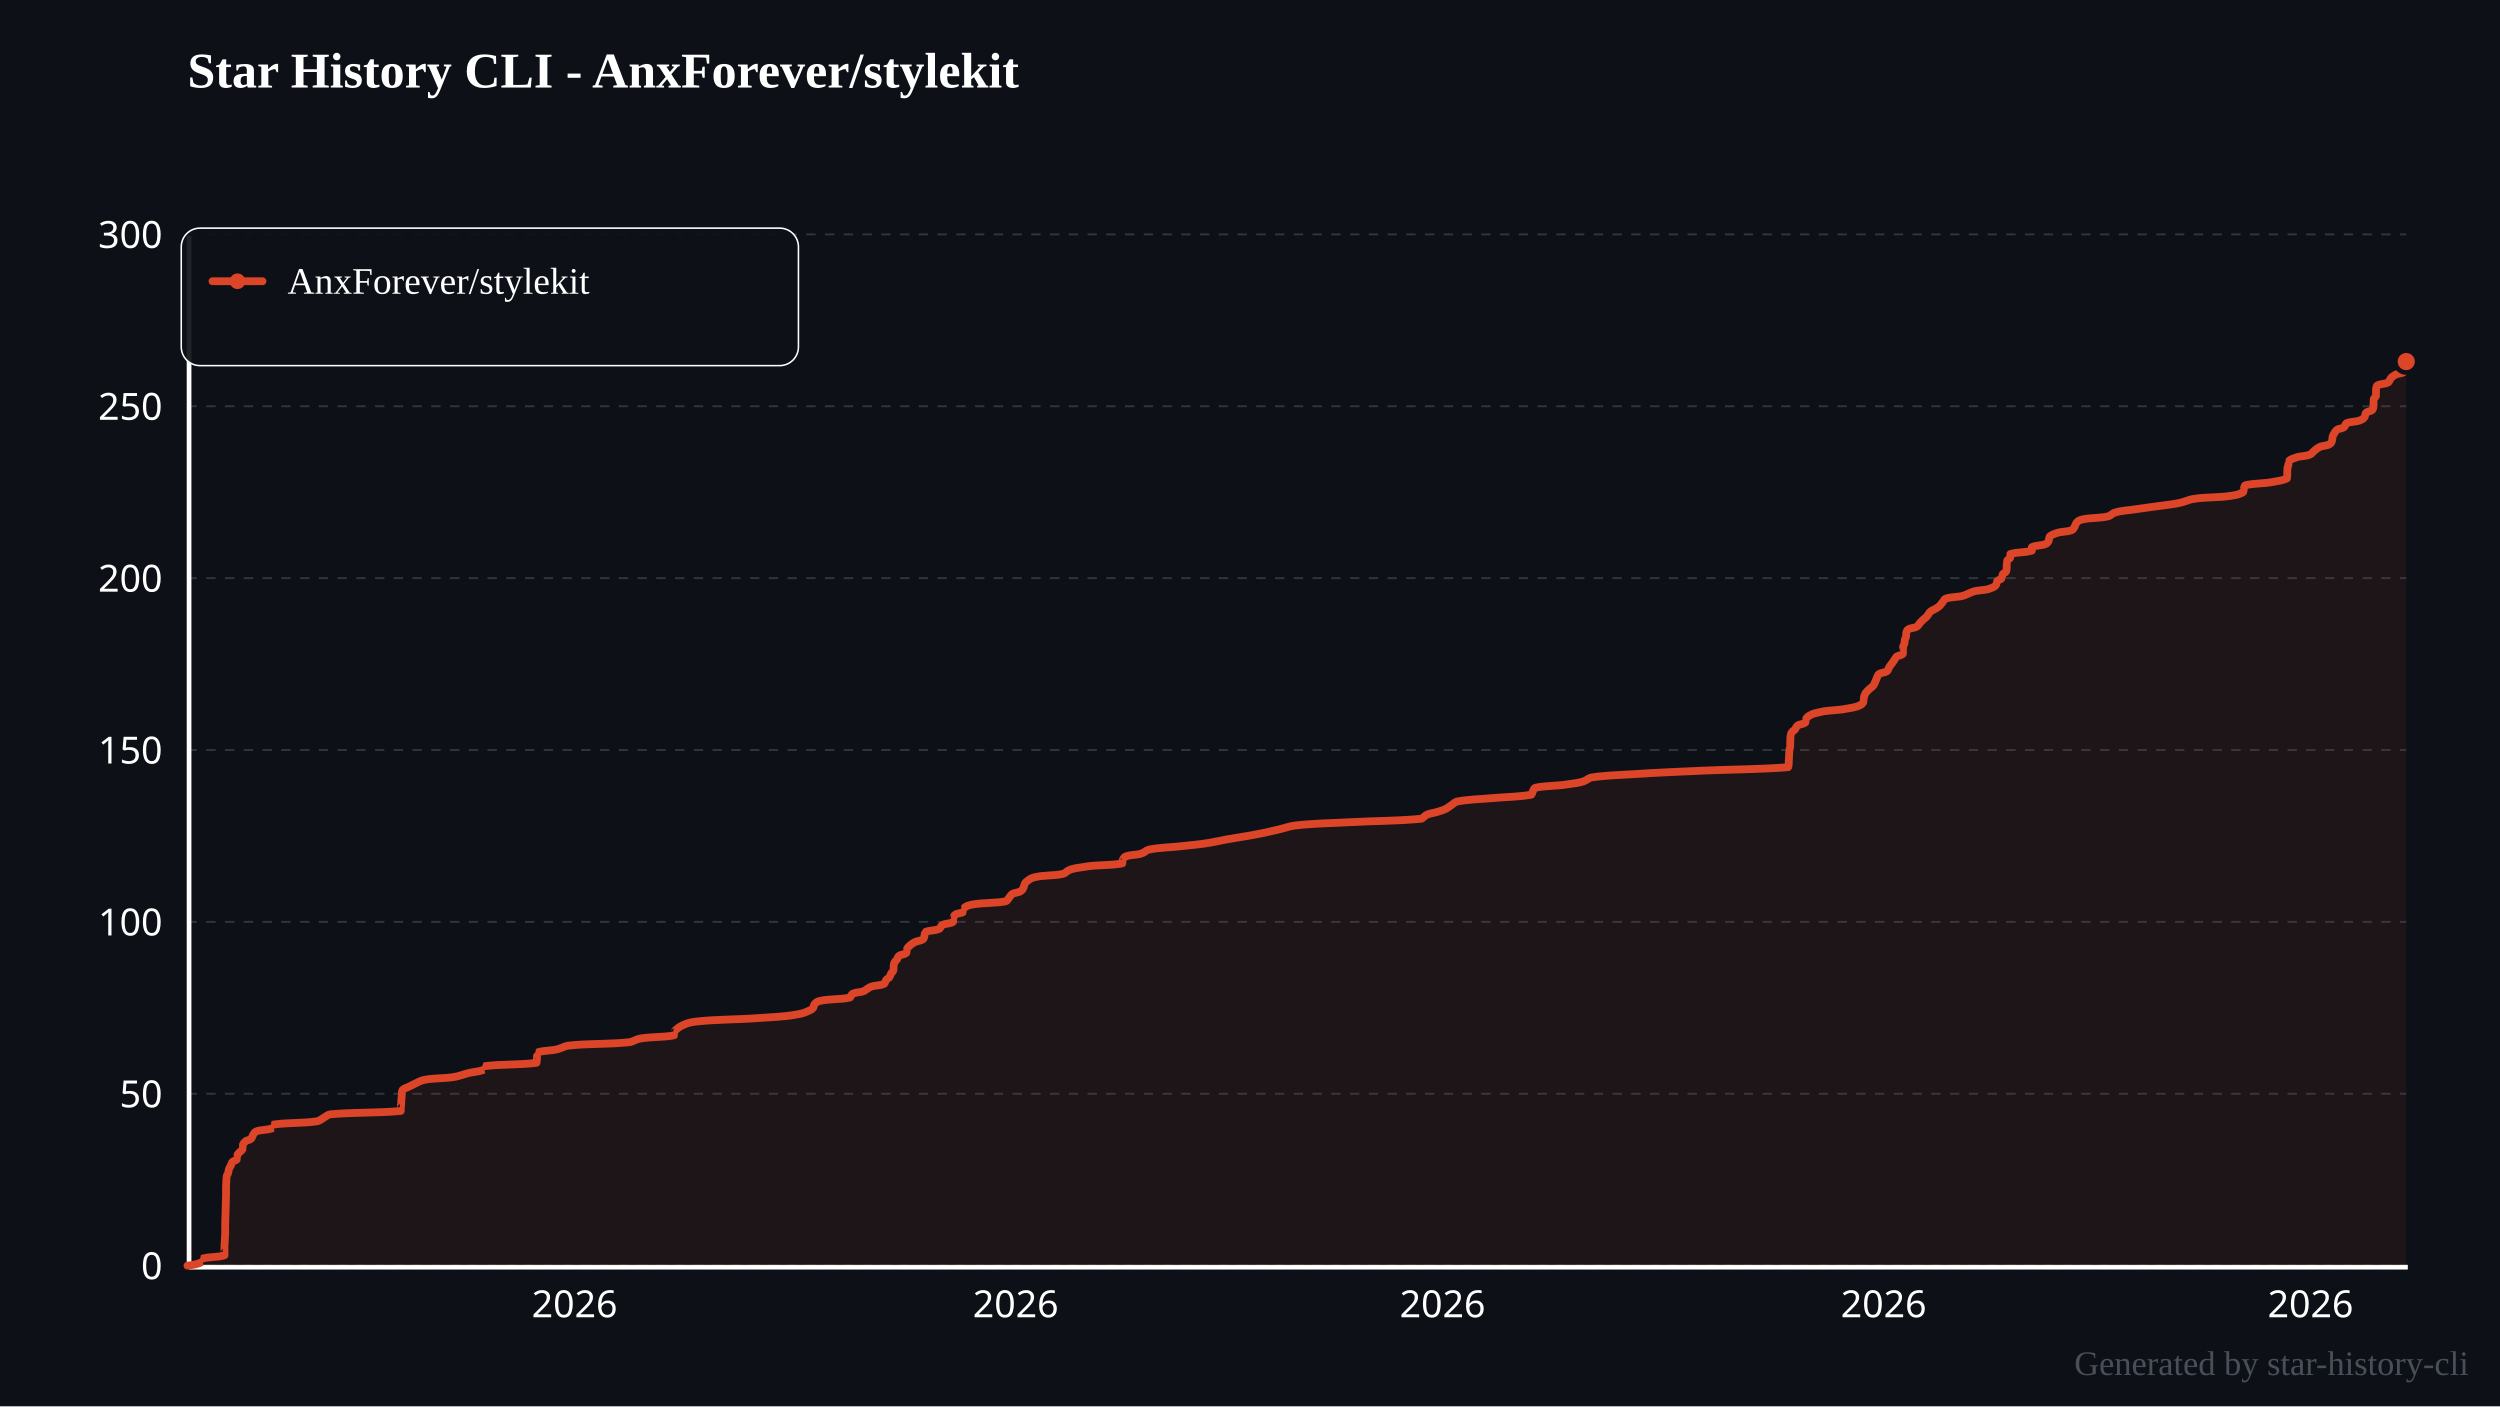
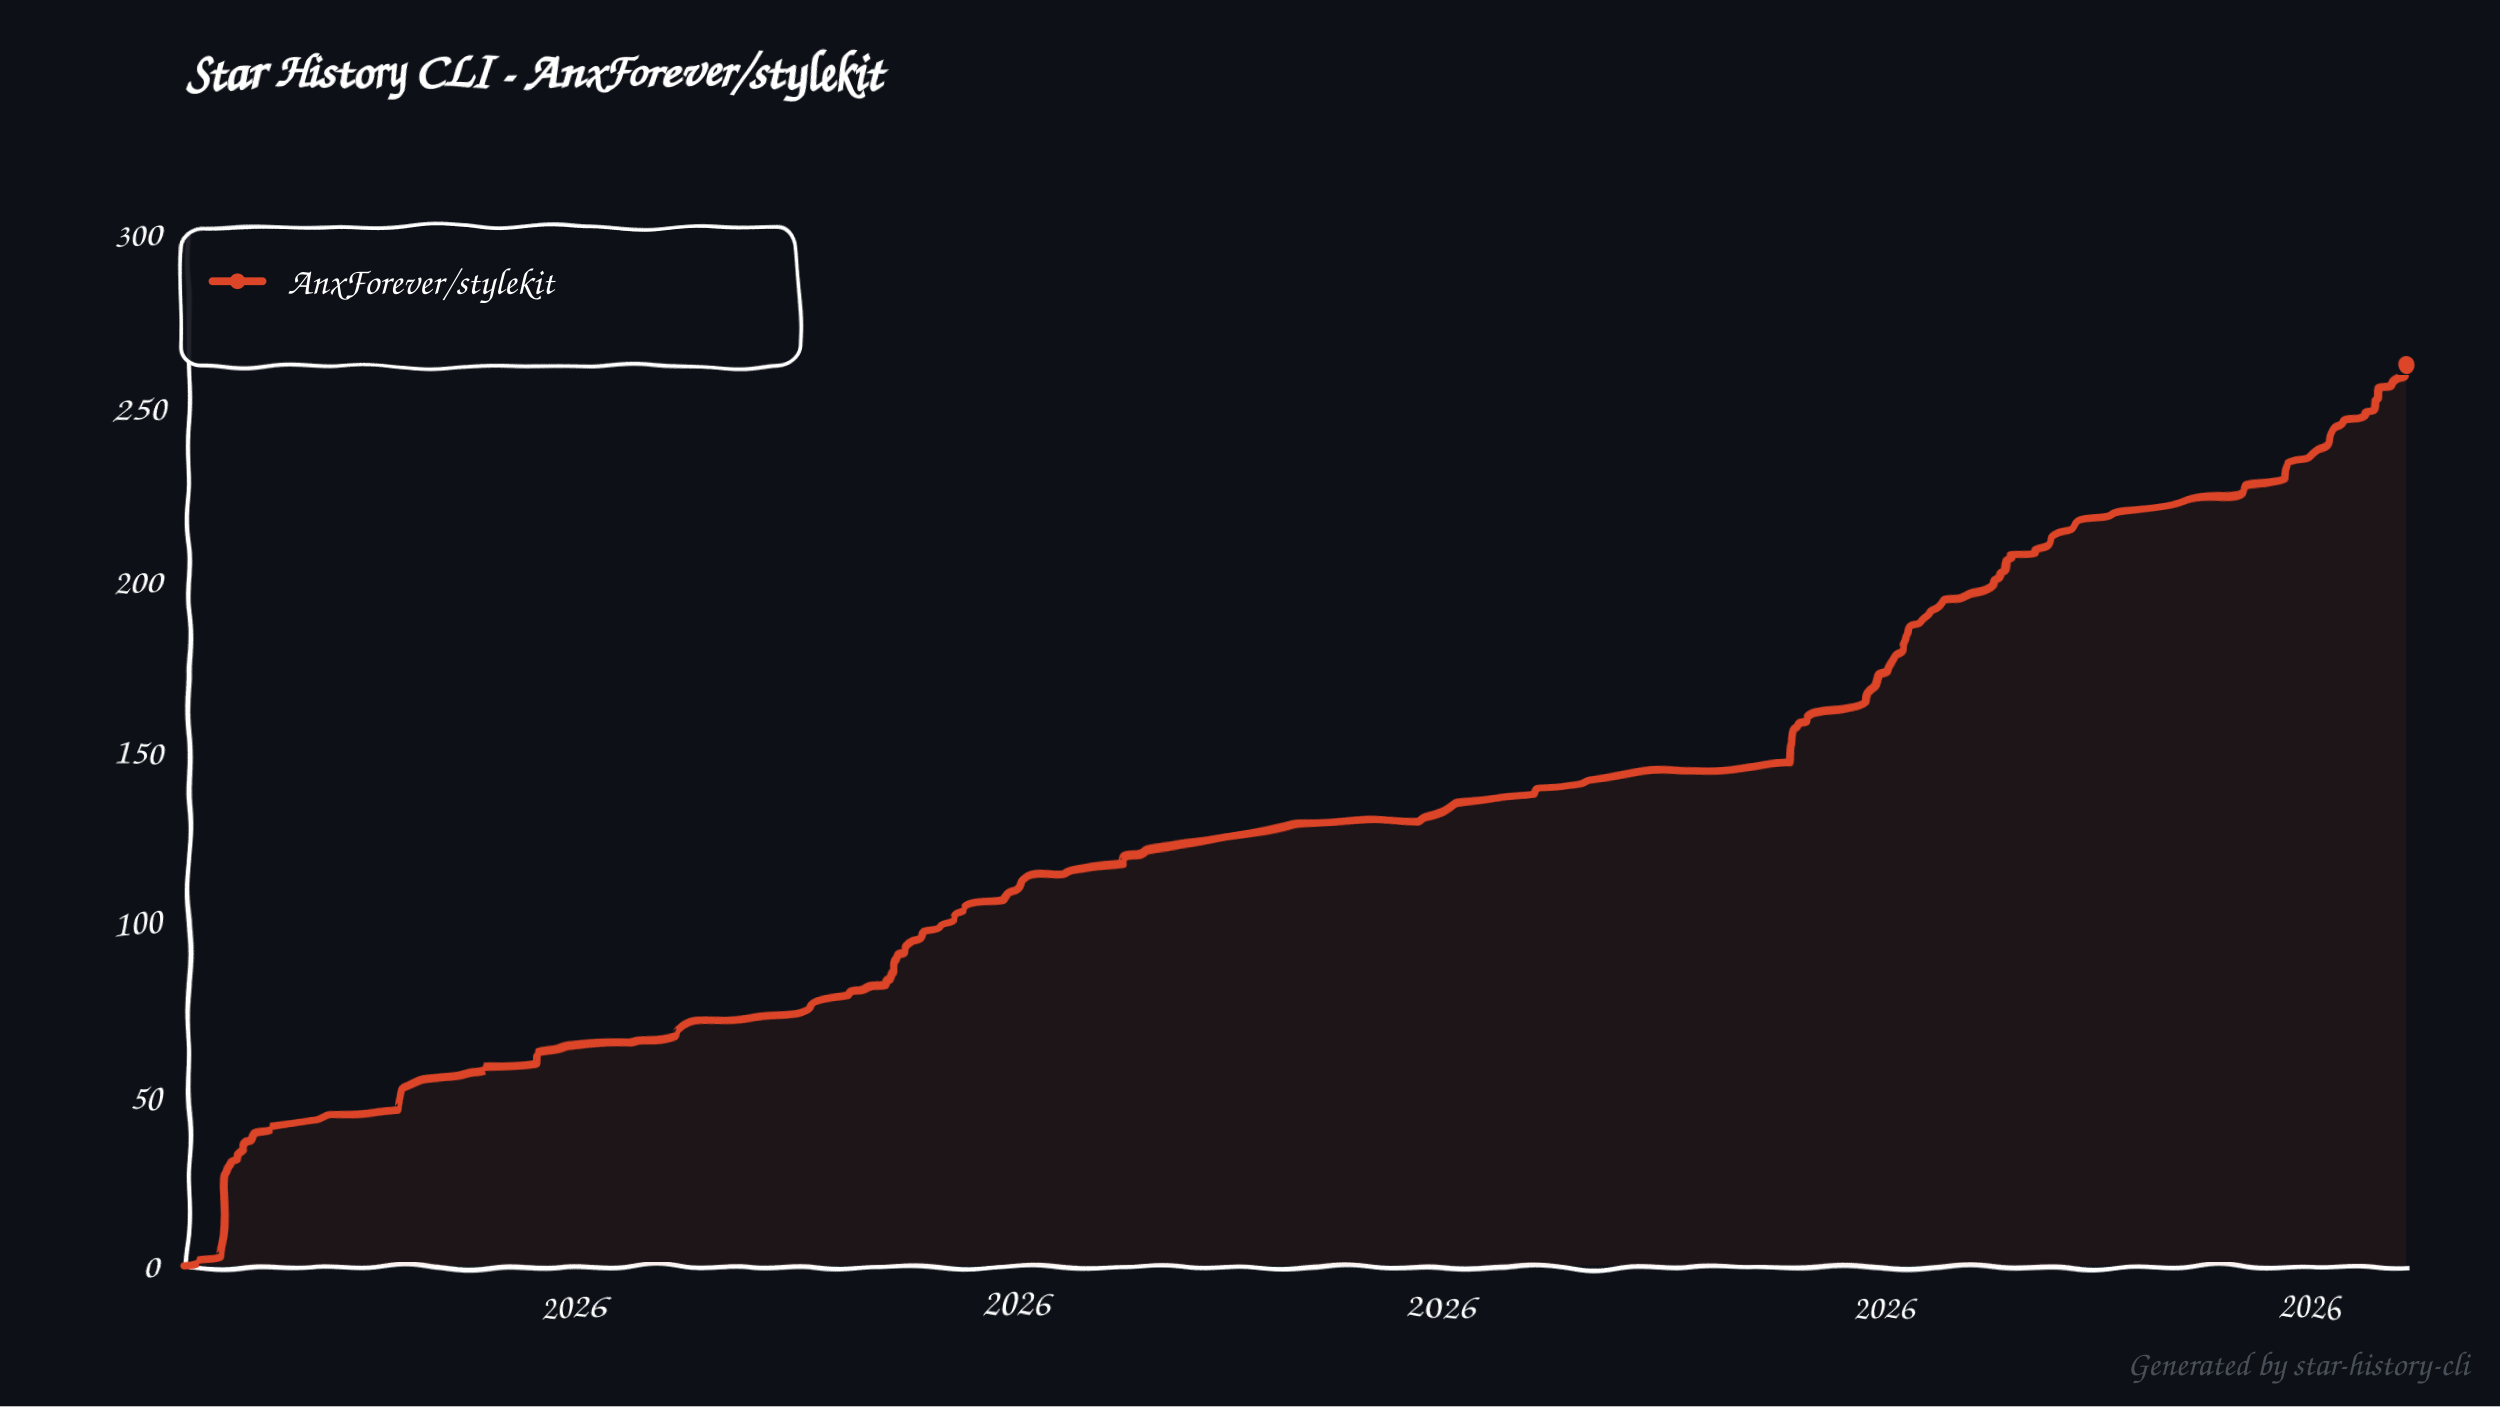
<svg xmlns="http://www.w3.org/2000/svg" width="800" height="450" viewBox="0 0 800 450">
  <path fill="#0d1117" d="M0 0h800v450H0z" />
-   <path stroke="#30363d" stroke-dasharray="3,3" stroke-width=".6" d="M60 405h710M60 350h710M60 295h710M60 240h710M60 185h710M60 130h710M60 75h710" />
-   <g fill="none" filter="none" font-family="sans-serif" font-size="10" text-anchor="middle">
-     <path stroke="#fff" stroke-width="1.5" d="M60.5 405.5h710" class="domain" />
+   <defs>
+     <filter id="xkcdify">
+       <feTurbulence baseFrequency=".05" result="noise" type="fractalNoise" />
+       <feDisplacementMap in="SourceGraphic" in2="noise" scale="5" xChannelSelector="R" yChannelSelector="G" />
+     </filter>
+     <style>text{font-family:"Comic Sans MS","Comic Sans",cursive,sans-serif}</style>
+   </defs>
+   <g fill="none" filter="url(#xkcdify)" font-family="sans-serif" font-size="10" text-anchor="middle" transform="translate(60 405)">
+     <path stroke="#fff" stroke-width="1.5" d="M.5.5h710" class="domain" />
    <g class="tick">
-       <text y="8" fill="#fff" dy=".71em" font-size="12" font-weight="500" transform="translate(183.865 405)">2026</text>
+       <text y="8" fill="#fff" dy=".71em" font-size="12" font-weight="500" transform="translate(123.865)">2026</text>
    </g>
    <g class="tick">
-       <text y="8" fill="#fff" dy=".71em" font-size="12" font-weight="500" transform="translate(325.015 405)">2026</text>
+       <text y="8" fill="#fff" dy=".71em" font-size="12" font-weight="500" transform="translate(265.015)">2026</text>
    </g>
    <g class="tick">
-       <text y="8" fill="#fff" dy=".71em" font-size="12" font-weight="500" transform="translate(461.612 405)">2026</text>
+       <text y="8" fill="#fff" dy=".71em" font-size="12" font-weight="500" transform="translate(401.612)">2026</text>
    </g>
    <g class="tick">
-       <text y="8" fill="#fff" dy=".71em" font-size="12" font-weight="500" transform="translate(602.763 405)">2026</text>
+       <text y="8" fill="#fff" dy=".71em" font-size="12" font-weight="500" transform="translate(542.763)">2026</text>
    </g>
    <g class="tick">
-       <text y="8" fill="#fff" dy=".71em" font-size="12" font-weight="500" transform="translate(739.36 405)">2026</text>
+       <text y="8" fill="#fff" dy=".71em" font-size="12" font-weight="500" transform="translate(679.36)">2026</text>
    </g>
  </g>
-   <g fill="none" filter="none" font-family="sans-serif" font-size="10" text-anchor="end">
-     <path stroke="#fff" stroke-width="1.5" d="M60.5 405.5v-330" class="domain" />
+   <g fill="none" filter="url(#xkcdify)" font-family="sans-serif" font-size="10" text-anchor="end" transform="translate(60 75)">
+     <path stroke="#fff" stroke-width="1.5" d="M.5 330.5V.5" class="domain" />
    <g class="tick">
-       <text x="-8" fill="#fff" dy=".32em" font-size="12" font-weight="500" transform="translate(60 405.5)">0</text>
+       <text x="-8" fill="#fff" dy=".32em" font-size="12" font-weight="500" transform="translate(0 330.5)">0</text>
    </g>
    <g class="tick">
-       <text x="-8" fill="#fff" dy=".32em" font-size="12" font-weight="500" transform="translate(60 350.5)">50</text>
+       <text x="-8" fill="#fff" dy=".32em" font-size="12" font-weight="500" transform="translate(0 275.5)">50</text>
    </g>
    <g class="tick">
-       <text x="-8" fill="#fff" dy=".32em" font-size="12" font-weight="500" transform="translate(60 295.5)">100</text>
+       <text x="-8" fill="#fff" dy=".32em" font-size="12" font-weight="500" transform="translate(0 220.5)">100</text>
    </g>
    <g class="tick">
-       <text x="-8" fill="#fff" dy=".32em" font-size="12" font-weight="500" transform="translate(60 240.5)">150</text>
+       <text x="-8" fill="#fff" dy=".32em" font-size="12" font-weight="500" transform="translate(0 165.5)">150</text>
    </g>
    <g class="tick">
-       <text x="-8" fill="#fff" dy=".32em" font-size="12" font-weight="500" transform="translate(60 185.5)">200</text>
+       <text x="-8" fill="#fff" dy=".32em" font-size="12" font-weight="500" transform="translate(0 110.5)">200</text>
    </g>
    <g class="tick">
-       <text x="-8" fill="#fff" dy=".32em" font-size="12" font-weight="500" transform="translate(60 130.5)">250</text>
+       <text x="-8" fill="#fff" dy=".32em" font-size="12" font-weight="500" transform="translate(0 55.5)">250</text>
    </g>
    <g class="tick">
-       <text x="-8" fill="#fff" dy=".32em" font-size="12" font-weight="500" transform="translate(60 75.5)">300</text>
+       <text x="-8" fill="#fff" dy=".32em" font-size="12" font-weight="500" transform="translate(0 .5)">300</text>
    </g>
  </g>
  <g transform="translate(60 75)">
    <path fill="#dd4528" fill-opacity=".08" d="m0 330 4.553-1.1.082-1.1 7.19-1.1.008-1.1v-1.1l.004-1.1.097-1.1.038-1.1.08-1.1.008-1.1.001-1.1.013-1.1.018-1.1.013-1.1.074-1.1.004-1.1.041-1.1.03-1.1.012-1.1.058-1.1.002-1.1v-1.1l.004-1.1.062-1.1.044-1.1.099-1.1.48-1.1.229-1.1.567-1.1.415-1.1 1.641-1.1.036-1.1.788-1.1.983-1.1.007-1.1.698-1.1 2.062-1.1.508-1.1.956-1.1 5.352-1.1.013-1.1 14.262-1.1 2.03-1.1 2.025-1.1 22.655-1.1.016-1.1.125-1.1.023-1.1.119-1.1.06-1.1.138-1.1 1.994-1.1 2.22-1.1 2.642-1.1 10.428-1.1 3.808-1.1 5.007-1.1.055-1.1 16.785-1.1.149-1.1.033-1.1.066-1.1 6.686-1.1 3.278-1.1 19.543-1.1 3.152-1.1 11.149-1.1.082-1.1 1.013-1.1 1.813-1.1 4.168-1.1 19.558-1.1 12.266-1.1 3.857-1.1 1.764-1.1.34-1.1 1.77-1.1 9.656-1.1.673-1.1 4.02-1.1 1.685-1.1 4.58-1.1.525-1.1 1.181-1.1.503-1.1.753-1.1.026-1.1.19-1.1.838-1.1.577-1.1 2.493-1.1.149-1.1.846-1.1 1.491-1.1 2.9-1.1.408-1.1.148-1.1 4.631-1.1.79-1.1 3.605-1.1.037-1.1.48-1.1 2.876-1.1.04-1.1 2.457-1.1 10.989-1.1.997-1.1.876-1.1 2.95-1.1.81-1.1.348-1.1 1.028-1.1 2.246-1.1 9.162-1.1 1.65-1.1 4.969-1.1 12.197-1.1.128-1.1.923-1.1 5.43-1.1 1.959-1.1 10.293-1.1 9.14-1.1 5.598-1.1 6.634-1.1 5.767-1.1 4.755-1.1 4.38-1.1 17.96-1.1 22.676-1.1 1.493-1.1 3.72-1.1 2.91-1.1 1.617-1.1 1.727-1.1 11.288-1.1 12.498-1.1.49-1.1.703-1.1 10.265-1.1 5.57-1.1 2.178-1.1 14.063-1.1L485 171.6l27.194-1.1.197-1.1.026-1.1.076-1.1.04-1.1.094-1.1.237-1.1.008-1.1.029-1.1.067-1.1.31-1.1 1.135-1.1.674-1.1 2.628-1.1.202-1.1 1.105-1.1 3.285-1.1 8.465-1.1 4.384-1.1 1.167-1.1.072-1.1.29-1.1.726-1.1 1.145-1.1 1.1-1.1.502-1.1.44-1.1.565-1.1 2.797-1.1.515-1.1.8-1.1.782-1.1.696-1.1 2.174-1.1.008-1.1.047-1.1.432-1.1.124-1.1.402-1.1.049-1.1.514-1.1 3.045-1.1.875-1.1 1.102-1.1 1.204-1.1.732-1.1 1.743-1.1 1.55-1.1.89-1.1.885-1.1 6.102-1.1 2.562-1.1 5.699-1.1 1.836-1.1.29-1.1 1.531-1.1.275-1.1 1.154-1.1.158-1.1.024-1.1.096-1.1 1.05-1.1.003-1.1 6.888-1.1v-1.1l4.553-1.1.886-1.1.144-1.1 2.054-1.1 5.227-1.1.846-1.1.485-1.1 1.651-1.1 8.675-1.1 1.85-1.1 6.57-1.1 7.89-1.1 6.98-1.1 3.664-1.1 12.622-1.1 3.528-1.1.203-1.1.432-1.1 8.952-1.1 4.4-1.1.097-1.1.024-1.1.047-1.1.31-1.1.059-1.1 2.116-1.1 4.862-1.1 1.192-1.1 1.465-1.1 3.564-1.1.723-1.1.143-1.1.473-1.1.755-1.1 2.55-1.1.576-1.1 4.702-1.1 1.287-1.1.283-1.1 2.178-1.1.288-1.1.036-1.1.027-1.1.742-1.1.006-1.1.016-1.1.355-1.1 3.639-1.1.625-1.1 1.282-1.1 3.08-1.1.069-1.1.005-1.1.616-1.1V330z" />
-     <path fill="none" stroke="#dd4528" stroke-linecap="round" stroke-linejoin="round" stroke-width="2.5" d="M0 330c1.518-.183 3.035-.367 4.553-1.1.027-.013.055-1.092.082-1.1 2.396-.733 4.793-.367 7.19-1.1q.003-.001.008-1.1l.001-1.1.003-1.1c.032-.733.064-.367.097-1.1.012-.289.025-.795.038-1.1.026-.638.053-.367.079-1.1.003-.081.006-.367.009-1.1l.001-1.1c.005-.733.009-.775.013-1.1.006-.445.012-.676.018-1.1.004-.332.009-.964.013-1.1.025-.733.05-.367.074-1.1l.004-1.1c.013-.733.027-.662.041-1.1.01-.327.021-.367.031-1.1.004-.259.007-.963.011-1.1.019-.733.039-.367.058-1.1l.002-1.1v-1.1c.001-.733.002-1.05.004-1.1.021-.733.041-.641.062-1.1.015-.321.029-.796.044-1.1.033-.687.066-.949.099-1.1.16-.733.321-.456.481-1.1.076-.305.152-.806.228-1.1.189-.733.378-.656.567-1.1.138-.325.276-.915.415-1.1.547-.733 1.094-.367 1.641-1.1.012-.016.024-1.067.036-1.1.263-.733.525-.766.788-1.1.328-.417.655-.367.983-1.1.002-.006.005-1.092.007-1.1.233-.733.465-.852.698-1.1.687-.733 1.375-.367 2.062-1.1.17-.18.339-.793.508-1.1.319-.578.637-.969.956-1.1 1.784-.733 3.568-.367 5.352-1.1.005-.002.009-1.099.013-1.1 4.754-.733 9.508-.367 14.262-1.1.677-.104 1.354-.733 2.031-1.1.675-.366 1.35-1.034 2.024-1.1 7.552-.733 15.104-.367 22.655-1.1.006-.001.011-1.006.016-1.1.042-.733.084-.367.125-1.1.008-.136.016-.956.023-1.1.04-.733.079-.499.119-1.1.02-.306.04-.796.06-1.1.046-.696.092-1.049.138-1.1.664-.733 1.329-.751 1.994-1.1.74-.389 1.48-.76 2.22-1.1.881-.404 1.761-.914 2.642-1.1 3.476-.733 6.952-.367 10.428-1.1 1.27-.268 2.539-.771 3.808-1.1 1.669-.432 3.338-.367 5.007-1.1.018-.008.037-1.098.055-1.1 5.595-.733 11.19-.367 16.785-1.1.05-.007.099-.367.149-1.1.011-.164.022-.794.033-1.1.022-.605.044-1.093.066-1.1 2.229-.733 4.458-.478 6.686-1.1 1.093-.305 2.186-.977 3.278-1.1 6.515-.733 13.029-.367 19.543-1.1 1.051-.118 2.101-.893 3.152-1.1 3.716-.733 7.432-.367 11.149-1.1.027-.005.054-1.041.082-1.1.337-.733.675-.791 1.013-1.1.604-.553 1.209-.796 1.813-1.1 1.39-.698 2.779-.944 4.168-1.1 6.519-.733 13.039-.599 19.558-1.1 4.088-.314 8.177-.367 12.266-1.1 1.286-.231 2.571-.435 3.857-1.1.588-.304 1.176-.367 1.764-1.1.114-.142.227-.959.341-1.1.59-.733 1.179-.966 1.769-1.1 3.218-.733 6.437-.367 9.656-1.1.224-.051.449-.977.673-1.1 1.34-.733 2.68-.375 4.02-1.1.562-.304 1.123-.83 1.685-1.1 1.527-.733 3.054-.367 4.581-1.1.175-.084.349-.796.524-1.1.394-.685.787-.387 1.181-1.1.168-.304.336-.782.503-1.1.251-.476.502-.367.753-1.1.009-.026.017-.997.026-1.1.063-.733.126-.935.19-1.1.279-.733.559-.634.838-1.1.193-.32.385-.93.577-1.1.831-.733 1.662-.367 2.493-1.1.05-.044.099-.971.149-1.1.282-.733.564-.791.846-1.1.497-.545.994-.794 1.491-1.1.967-.595 1.933-.367 2.9-1.1.136-.103.272-.367.408-1.1.049-.267.099-1.076.148-1.1 1.544-.733 3.088-.367 4.631-1.1.264-.125.527-.939.791-1.1 1.201-.733 2.402-.367 3.604-1.1.012-.008.025-1.042.037-1.1.16-.733.32-.978.479-1.1.959-.733 1.918-.367 2.877-1.1.014-.01.027-1.088.04-1.1.819-.733 1.638-.936 2.457-1.1 3.663-.733 7.326-.367 10.989-1.1.332-.067.665-.706.997-1.1.292-.346.584-.882.876-1.1.984-.733 1.967-.367 2.951-1.1.269-.201.539-.395.808-1.1.117-.304.233-.851.349-1.1.343-.733.685-.796 1.028-1.1.749-.665 1.497-.92 2.246-1.1 3.054-.733 6.108-.367 9.162-1.1.55-.132 1.1-.857 1.649-1.1 1.657-.733 3.313-.801 4.97-1.1 4.066-.733 8.132-.367 12.197-1.1.043-.008.086-.998.128-1.1.308-.733.616-.975.923-1.1 1.81-.733 3.62-.367 5.429-1.1.653-.265 1.307-.96 1.96-1.1 3.431-.733 6.862-.709 10.293-1.1 3.046-.347 6.093-.59 9.139-1.1 1.867-.313 3.733-.76 5.599-1.1 2.212-.403 4.423-.704 6.634-1.1 1.922-.344 3.845-.691 5.767-1.1 1.585-.338 3.17-.717 4.755-1.1 1.46-.353 2.92-.921 4.38-1.1 5.987-.733 11.974-.767 17.961-1.1 7.558-.42 15.116-.367 22.675-1.1.498-.048.995-.806 1.493-1.1 1.24-.733 2.48-.676 3.719-1.1.971-.332 1.941-.544 2.912-1.1.538-.308 1.077-.745 1.616-1.1.575-.38 1.151-.988 1.727-1.1 3.763-.733 7.525-.75 11.288-1.1 4.166-.387 8.332-.367 12.498-1.1.163-.029.327-.779.491-1.1.234-.46.468-1.05.702-1.1 3.422-.733 6.844-.533 10.265-1.1 1.857-.308 3.714-.367 5.571-1.1.726-.287 1.451-.986 2.177-1.1 4.688-.733 9.376-.784 14.063-1.1 7.235-.488 14.47-.766 21.705-1.1 9.065-.418 18.13-.367 27.194-1.1.066-.005.131-.367.197-1.1.008-.098.017-.848.026-1.1.025-.733.051-.518.076-1.1.014-.307.027-.796.04-1.1.032-.709.063-.809.094-1.1.079-.733.158-.367.237-1.1.003-.023.005-.913.008-1.1.009-.733.019-.796.029-1.1.022-.701.045-.941.067-1.1.103-.733.207-.9.31-1.1.378-.733.756-.576 1.135-1.1.224-.311.449-.912.674-1.1.876-.733 1.752-.367 2.628-1.1.067-.056.135-.966.202-1.1.368-.733.737-.853 1.105-1.1 1.095-.733 2.19-.815 3.285-1.1 2.821-.733 5.643-.508 8.465-1.1 1.461-.306 2.923-.367 4.384-1.1.389-.195.778-.367 1.167-1.1.024-.045.048-.919.072-1.1.097-.733.194-.806.291-1.1.242-.733.483-.785.725-1.1.382-.496.763-.726 1.145-1.1.366-.36.733-.433 1.1-1.1.167-.304.335-.706.502-1.1.146-.345.293-.769.439-1.1.189-.426.378-.952.566-1.1.932-.733 1.865-.367 2.797-1.1.172-.135.344-.784.515-1.1.267-.49.533-.729.8-1.1.26-.363.521-.709.782-1.1.232-.347.464-.865.696-1.1.725-.733 1.449-.367 2.174-1.1.003-.003.005-.976.008-1.1.016-.733.031-1.02.047-1.1.144-.733.288-.367.432-1.1.041-.21.082-.874.124-1.1.134-.733.268-.367.402-1.1.016-.089.033-1.03.049-1.1.171-.733.343-.976.514-1.1 1.015-.733 2.03-.367 3.045-1.1.292-.211.583-.767.875-1.1.367-.42.734-.748 1.102-1.1.401-.384.803-.586 1.204-1.1.244-.312.488-.796.732-1.1.581-.723 1.162-.709 1.743-1.1.517-.348 1.033-.561 1.55-1.1.297-.31.594-.732.89-1.1.295-.366.59-.994.885-1.1 2.034-.733 4.068-.377 6.102-1.1.854-.304 1.708-.796 2.562-1.1 1.9-.676 3.799-.367 5.699-1.1.612-.236 1.224-.367 1.836-1.1.097-.116.194-.961.291-1.1.51-.733 1.02-.367 1.53-1.1.092-.131.183-.926.275-1.1.384-.733.769-.367 1.154-1.1.053-.101.106-.367.158-1.1.008-.108.016-.923.024-1.1.032-.733.064-1.033.096-1.1.35-.733.7-.367 1.049-1.1l.004-1.1c2.296-.733 4.592-.367 6.888-1.1v-1.1c1.518-.733 3.036-.367 4.553-1.1.296-.143.591-.367.886-1.1.048-.119.096-1.049.144-1.1.684-.733 1.369-.812 2.054-1.1 1.742-.733 3.485-.367 5.227-1.1.282-.119.564-.559.846-1.1.162-.31.323-.885.485-1.1.55-.733 1.101-.96 1.651-1.1 2.892-.733 5.783-.367 8.675-1.1.617-.156 1.233-.893 1.85-1.1 2.19-.733 4.38-.761 6.57-1.1 2.631-.407 5.261-.708 7.891-1.1 2.326-.347 4.653-.516 6.979-1.1 1.221-.307 2.442-.887 3.664-1.1 4.207-.733 8.415-.367 12.622-1.1 1.176-.205 2.352-.367 3.528-1.1.067-.042.135-.795.203-1.1.144-.649.288-1.065.432-1.1 2.984-.733 5.968-.479 8.952-1.1 1.467-.305 2.934-.367 4.4-1.1.032-.016.065-.367.097-1.1.008-.184.016-.794.024-1.1.016-.591.032-.989.047-1.1.104-.733.207-.367.311-1.1.019-.138.038-1.08.058-1.1.705-.733 1.411-.796 2.116-1.1 1.621-.698 3.242-.367 4.862-1.1.398-.18.795-.764 1.192-1.1.489-.413.977-.799 1.465-1.1 1.188-.733 2.376-.367 3.564-1.1.241-.149.482-.367.723-1.1.048-.145.096-.878.143-1.1.158-.733.315-.786.473-1.1.251-.502.503-.883.755-1.1.85-.733 1.7-.367 2.55-1.1.192-.166.384-1.01.576-1.1 1.567-.733 3.135-.367 4.702-1.1.429-.201.858-.367 1.287-1.1.095-.161.189-1.005.283-1.1.726-.733 1.452-.367 2.178-1.1.096-.097.192-.367.288-1.1.012-.093.024-.655.036-1.1.009-.325.018-1.074.027-1.1.247-.733.495-.367.742-1.1.002-.005.004-.852.006-1.1.005-.733.011-1.066.016-1.1.119-.733.237-1.028.355-1.1 1.213-.733 2.426-.367 3.639-1.1.208-.126.417-.795.625-1.1.428-.625.855-.796 1.282-1.1 1.027-.73 2.053-.367 3.08-1.1.023-.016.046-.367.069-1.1.002-.056.003-1.094.005-1.1.206-.733.411-.917.616-1.1" filter="none" />
-     <circle cx="710" cy="40.7" r="3.5" fill="#dd4528" stroke="#0d1117" stroke-width="1.5" filter="none" />
+     <path fill="none" stroke="#dd4528" stroke-linecap="round" stroke-linejoin="round" stroke-width="2.5" d="M0 330c1.518-.183 3.035-.367 4.553-1.1.027-.013.055-1.092.082-1.1 2.396-.733 4.793-.367 7.19-1.1q.003-.001.008-1.1l.001-1.1.003-1.1c.032-.733.064-.367.097-1.1.012-.289.025-.795.038-1.1.026-.638.053-.367.079-1.1.003-.081.006-.367.009-1.1l.001-1.1c.005-.733.009-.775.013-1.1.006-.445.012-.676.018-1.1.004-.332.009-.964.013-1.1.025-.733.05-.367.074-1.1l.004-1.1c.013-.733.027-.662.041-1.1.01-.327.021-.367.031-1.1.004-.259.007-.963.011-1.1.019-.733.039-.367.058-1.1l.002-1.1v-1.1c.001-.733.002-1.05.004-1.1.021-.733.041-.641.062-1.1.015-.321.029-.796.044-1.1.033-.687.066-.949.099-1.1.16-.733.321-.456.481-1.1.076-.305.152-.806.228-1.1.189-.733.378-.656.567-1.1.138-.325.276-.915.415-1.1.547-.733 1.094-.367 1.641-1.1.012-.016.024-1.067.036-1.1.263-.733.525-.766.788-1.1.328-.417.655-.367.983-1.1.002-.006.005-1.092.007-1.1.233-.733.465-.852.698-1.1.687-.733 1.375-.367 2.062-1.1.17-.18.339-.793.508-1.1.319-.578.637-.969.956-1.1 1.784-.733 3.568-.367 5.352-1.1.005-.002.009-1.099.013-1.1 4.754-.733 9.508-.367 14.262-1.1.677-.104 1.354-.733 2.031-1.1.675-.366 1.35-1.034 2.024-1.1 7.552-.733 15.104-.367 22.655-1.1.006-.001.011-1.006.016-1.1.042-.733.084-.367.125-1.1.008-.136.016-.956.023-1.1.04-.733.079-.499.119-1.1.02-.306.04-.796.06-1.1.046-.696.092-1.049.138-1.1.664-.733 1.329-.751 1.994-1.1.74-.389 1.48-.76 2.22-1.1.881-.404 1.761-.914 2.642-1.1 3.476-.733 6.952-.367 10.428-1.1 1.27-.268 2.539-.771 3.808-1.1 1.669-.432 3.338-.367 5.007-1.1.018-.008.037-1.098.055-1.1 5.595-.733 11.19-.367 16.785-1.1.05-.007.099-.367.149-1.1.011-.164.022-.794.033-1.1.022-.605.044-1.093.066-1.1 2.229-.733 4.458-.478 6.686-1.1 1.093-.305 2.186-.977 3.278-1.1 6.515-.733 13.029-.367 19.543-1.1 1.051-.118 2.101-.893 3.152-1.1 3.716-.733 7.432-.367 11.149-1.1.027-.005.054-1.041.082-1.1.337-.733.675-.791 1.013-1.1.604-.553 1.209-.796 1.813-1.1 1.39-.698 2.779-.944 4.168-1.1 6.519-.733 13.039-.599 19.558-1.1 4.088-.314 8.177-.367 12.266-1.1 1.286-.231 2.571-.435 3.857-1.1.588-.304 1.176-.367 1.764-1.1.114-.142.227-.959.341-1.1.59-.733 1.179-.966 1.769-1.1 3.218-.733 6.437-.367 9.656-1.1.224-.051.449-.977.673-1.1 1.34-.733 2.68-.375 4.02-1.1.562-.304 1.123-.83 1.685-1.1 1.527-.733 3.054-.367 4.581-1.1.175-.084.349-.796.524-1.1.394-.685.787-.387 1.181-1.1.168-.304.336-.782.503-1.1.251-.476.502-.367.753-1.1.009-.026.017-.997.026-1.1.063-.733.126-.935.19-1.1.279-.733.559-.634.838-1.1.193-.32.385-.93.577-1.1.831-.733 1.662-.367 2.493-1.1.05-.044.099-.971.149-1.1.282-.733.564-.791.846-1.1.497-.545.994-.794 1.491-1.1.967-.595 1.933-.367 2.9-1.1.136-.103.272-.367.408-1.1.049-.267.099-1.076.148-1.1 1.544-.733 3.088-.367 4.631-1.1.264-.125.527-.939.791-1.1 1.201-.733 2.402-.367 3.604-1.1.012-.008.025-1.042.037-1.1.16-.733.32-.978.479-1.1.959-.733 1.918-.367 2.877-1.1.014-.01.027-1.088.04-1.1.819-.733 1.638-.936 2.457-1.1 3.663-.733 7.326-.367 10.989-1.1.332-.067.665-.706.997-1.1.292-.346.584-.882.876-1.1.984-.733 1.967-.367 2.951-1.1.269-.201.539-.395.808-1.1.117-.304.233-.851.349-1.1.343-.733.685-.796 1.028-1.1.749-.665 1.497-.92 2.246-1.1 3.054-.733 6.108-.367 9.162-1.1.55-.132 1.1-.857 1.649-1.1 1.657-.733 3.313-.801 4.97-1.1 4.066-.733 8.132-.367 12.197-1.1.043-.008.086-.998.128-1.1.308-.733.616-.975.923-1.1 1.81-.733 3.62-.367 5.429-1.1.653-.265 1.307-.96 1.96-1.1 3.431-.733 6.862-.709 10.293-1.1 3.046-.347 6.093-.59 9.139-1.1 1.867-.313 3.733-.76 5.599-1.1 2.212-.403 4.423-.704 6.634-1.1 1.922-.344 3.845-.691 5.767-1.1 1.585-.338 3.17-.717 4.755-1.1 1.46-.353 2.92-.921 4.38-1.1 5.987-.733 11.974-.767 17.961-1.1 7.558-.42 15.116-.367 22.675-1.1.498-.048.995-.806 1.493-1.1 1.24-.733 2.48-.676 3.719-1.1.971-.332 1.941-.544 2.912-1.1.538-.308 1.077-.745 1.616-1.1.575-.38 1.151-.988 1.727-1.1 3.763-.733 7.525-.75 11.288-1.1 4.166-.387 8.332-.367 12.498-1.1.163-.029.327-.779.491-1.1.234-.46.468-1.05.702-1.1 3.422-.733 6.844-.533 10.265-1.1 1.857-.308 3.714-.367 5.571-1.1.726-.287 1.451-.986 2.177-1.1 4.688-.733 9.376-.784 14.063-1.1 7.235-.488 14.47-.766 21.705-1.1 9.065-.418 18.13-.367 27.194-1.1.066-.005.131-.367.197-1.1.008-.098.017-.848.026-1.1.025-.733.051-.518.076-1.1.014-.307.027-.796.04-1.1.032-.709.063-.809.094-1.1.079-.733.158-.367.237-1.1.003-.023.005-.913.008-1.1.009-.733.019-.796.029-1.1.022-.701.045-.941.067-1.1.103-.733.207-.9.31-1.1.378-.733.756-.576 1.135-1.1.224-.311.449-.912.674-1.1.876-.733 1.752-.367 2.628-1.1.067-.056.135-.966.202-1.1.368-.733.737-.853 1.105-1.1 1.095-.733 2.19-.815 3.285-1.1 2.821-.733 5.643-.508 8.465-1.1 1.461-.306 2.923-.367 4.384-1.1.389-.195.778-.367 1.167-1.1.024-.045.048-.919.072-1.1.097-.733.194-.806.291-1.1.242-.733.483-.785.725-1.1.382-.496.763-.726 1.145-1.1.366-.36.733-.433 1.1-1.1.167-.304.335-.706.502-1.1.146-.345.293-.769.439-1.1.189-.426.378-.952.566-1.1.932-.733 1.865-.367 2.797-1.1.172-.135.344-.784.515-1.1.267-.49.533-.729.8-1.1.26-.363.521-.709.782-1.1.232-.347.464-.865.696-1.1.725-.733 1.449-.367 2.174-1.1.003-.003.005-.976.008-1.1.016-.733.031-1.02.047-1.1.144-.733.288-.367.432-1.1.041-.21.082-.874.124-1.1.134-.733.268-.367.402-1.1.016-.089.033-1.03.049-1.1.171-.733.343-.976.514-1.1 1.015-.733 2.03-.367 3.045-1.1.292-.211.583-.767.875-1.1.367-.42.734-.748 1.102-1.1.401-.384.803-.586 1.204-1.1.244-.312.488-.796.732-1.1.581-.723 1.162-.709 1.743-1.1.517-.348 1.033-.561 1.55-1.1.297-.31.594-.732.89-1.1.295-.366.59-.994.885-1.1 2.034-.733 4.068-.377 6.102-1.1.854-.304 1.708-.796 2.562-1.1 1.9-.676 3.799-.367 5.699-1.1.612-.236 1.224-.367 1.836-1.1.097-.116.194-.961.291-1.1.51-.733 1.02-.367 1.53-1.1.092-.131.183-.926.275-1.1.384-.733.769-.367 1.154-1.1.053-.101.106-.367.158-1.1.008-.108.016-.923.024-1.1.032-.733.064-1.033.096-1.1.35-.733.7-.367 1.049-1.1l.004-1.1c2.296-.733 4.592-.367 6.888-1.1v-1.1c1.518-.733 3.036-.367 4.553-1.1.296-.143.591-.367.886-1.1.048-.119.096-1.049.144-1.1.684-.733 1.369-.812 2.054-1.1 1.742-.733 3.485-.367 5.227-1.1.282-.119.564-.559.846-1.1.162-.31.323-.885.485-1.1.55-.733 1.101-.96 1.651-1.1 2.892-.733 5.783-.367 8.675-1.1.617-.156 1.233-.893 1.85-1.1 2.19-.733 4.38-.761 6.57-1.1 2.631-.407 5.261-.708 7.891-1.1 2.326-.347 4.653-.516 6.979-1.1 1.221-.307 2.442-.887 3.664-1.1 4.207-.733 8.415-.367 12.622-1.1 1.176-.205 2.352-.367 3.528-1.1.067-.042.135-.795.203-1.1.144-.649.288-1.065.432-1.1 2.984-.733 5.968-.479 8.952-1.1 1.467-.305 2.934-.367 4.4-1.1.032-.016.065-.367.097-1.1.008-.184.016-.794.024-1.1.016-.591.032-.989.047-1.1.104-.733.207-.367.311-1.1.019-.138.038-1.08.058-1.1.705-.733 1.411-.796 2.116-1.1 1.621-.698 3.242-.367 4.862-1.1.398-.18.795-.764 1.192-1.1.489-.413.977-.799 1.465-1.1 1.188-.733 2.376-.367 3.564-1.1.241-.149.482-.367.723-1.1.048-.145.096-.878.143-1.1.158-.733.315-.786.473-1.1.251-.502.503-.883.755-1.1.85-.733 1.7-.367 2.55-1.1.192-.166.384-1.01.576-1.1 1.567-.733 3.135-.367 4.702-1.1.429-.201.858-.367 1.287-1.1.095-.161.189-1.005.283-1.1.726-.733 1.452-.367 2.178-1.1.096-.097.192-.367.288-1.1.012-.093.024-.655.036-1.1.009-.325.018-1.074.027-1.1.247-.733.495-.367.742-1.1.002-.005.004-.852.006-1.1.005-.733.011-1.066.016-1.1.119-.733.237-1.028.355-1.1 1.213-.733 2.426-.367 3.639-1.1.208-.126.417-.795.625-1.1.428-.625.855-.796 1.282-1.1 1.027-.73 2.053-.367 3.08-1.1.023-.016.046-.367.069-1.1.002-.056.003-1.094.005-1.1.206-.733.411-.917.616-1.1" filter="url(#xkcdify)" />
+     <circle cx="710" cy="40.7" r="3.5" fill="#dd4528" stroke="#0d1117" stroke-width="1.5" filter="url(#xkcdify)" />
  </g>
-   <text x="60" y="28" fill="#fff" filter="none" font-size="16" font-weight="bold">Star History CLI - AnxForever/stylekit</text>
+   <text x="60" y="28" fill="#fff" filter="url(#xkcdify)" font-size="16" font-weight="bold">Star History CLI - AnxForever/stylekit</text>
  <g transform="translate(68 83)">
-     <rect width="197.5" height="44" x="-10" y="-10" fill="#0d1117" fill-opacity=".92" stroke="#fff" stroke-width=".5" filter="none" rx="6" />
+     <rect width="197.5" height="44" x="-10" y="-10" fill="#0d1117" fill-opacity=".92" stroke="#fff" stroke-width="1.2" filter="url(#xkcdify)" rx="6" />
    <g>
      <path stroke="#dd4528" stroke-linecap="round" stroke-width="2.5" d="M0 7h16" />
      <circle cx="8" cy="7" r="2.5" fill="#dd4528" />
      <text x="24" y="11" fill="#fff" font-size="12">AnxForever/stylekit</text>
    </g>
  </g>
  <text x="790" y="440" fill="#484f58" font-size="11" text-anchor="end">Generated by star-history-cli</text>
</svg>
